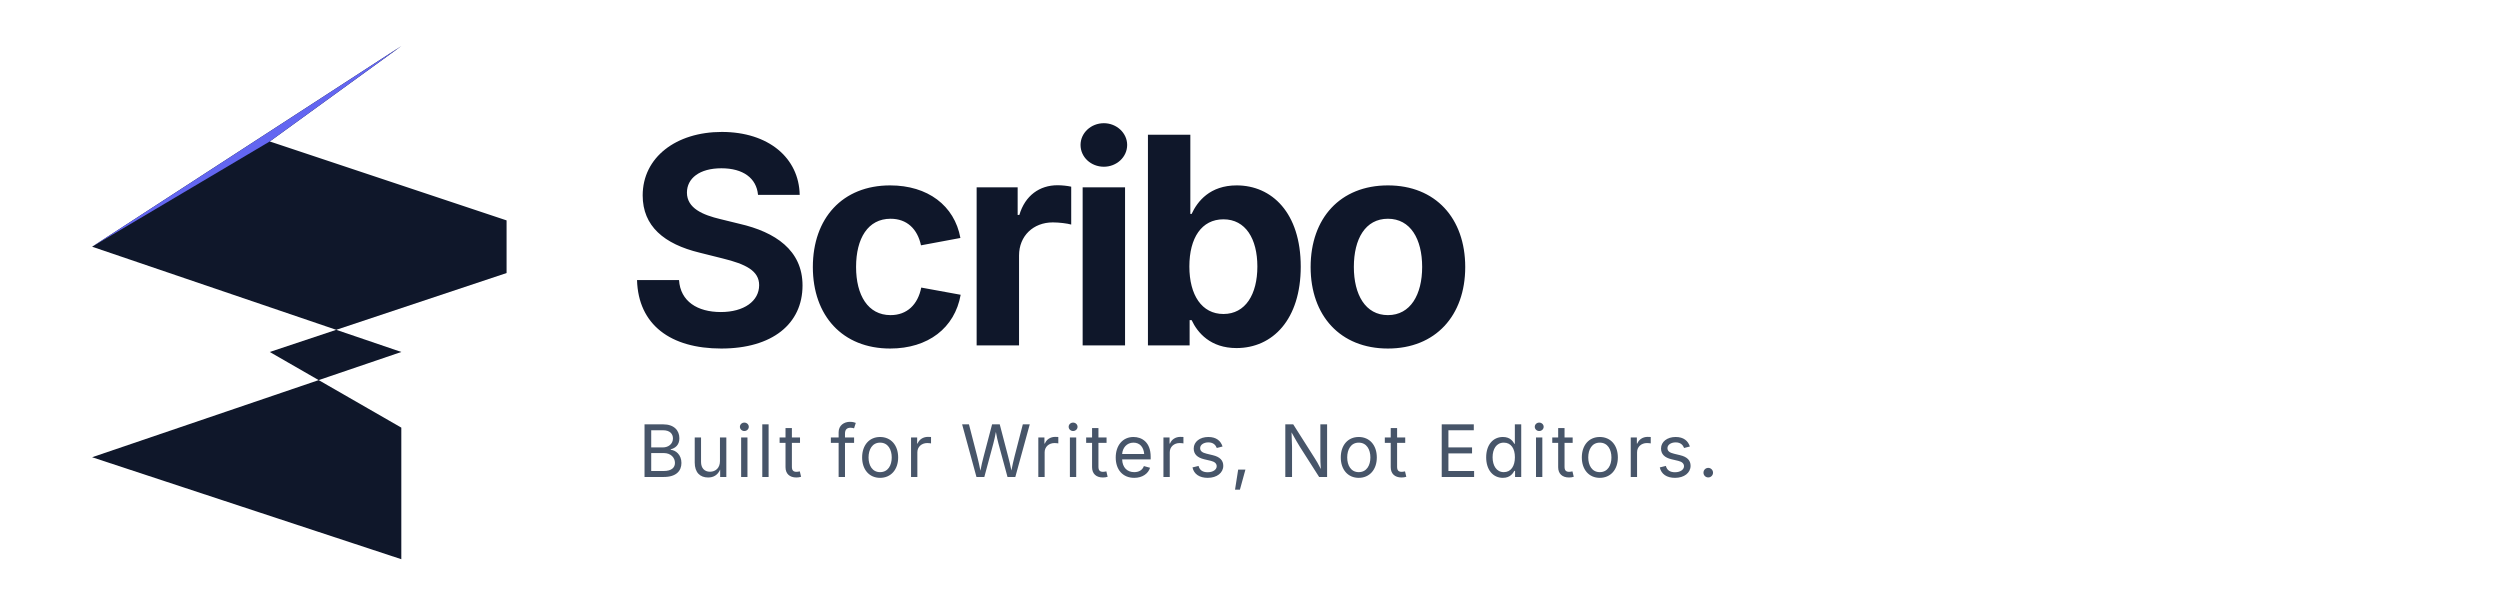
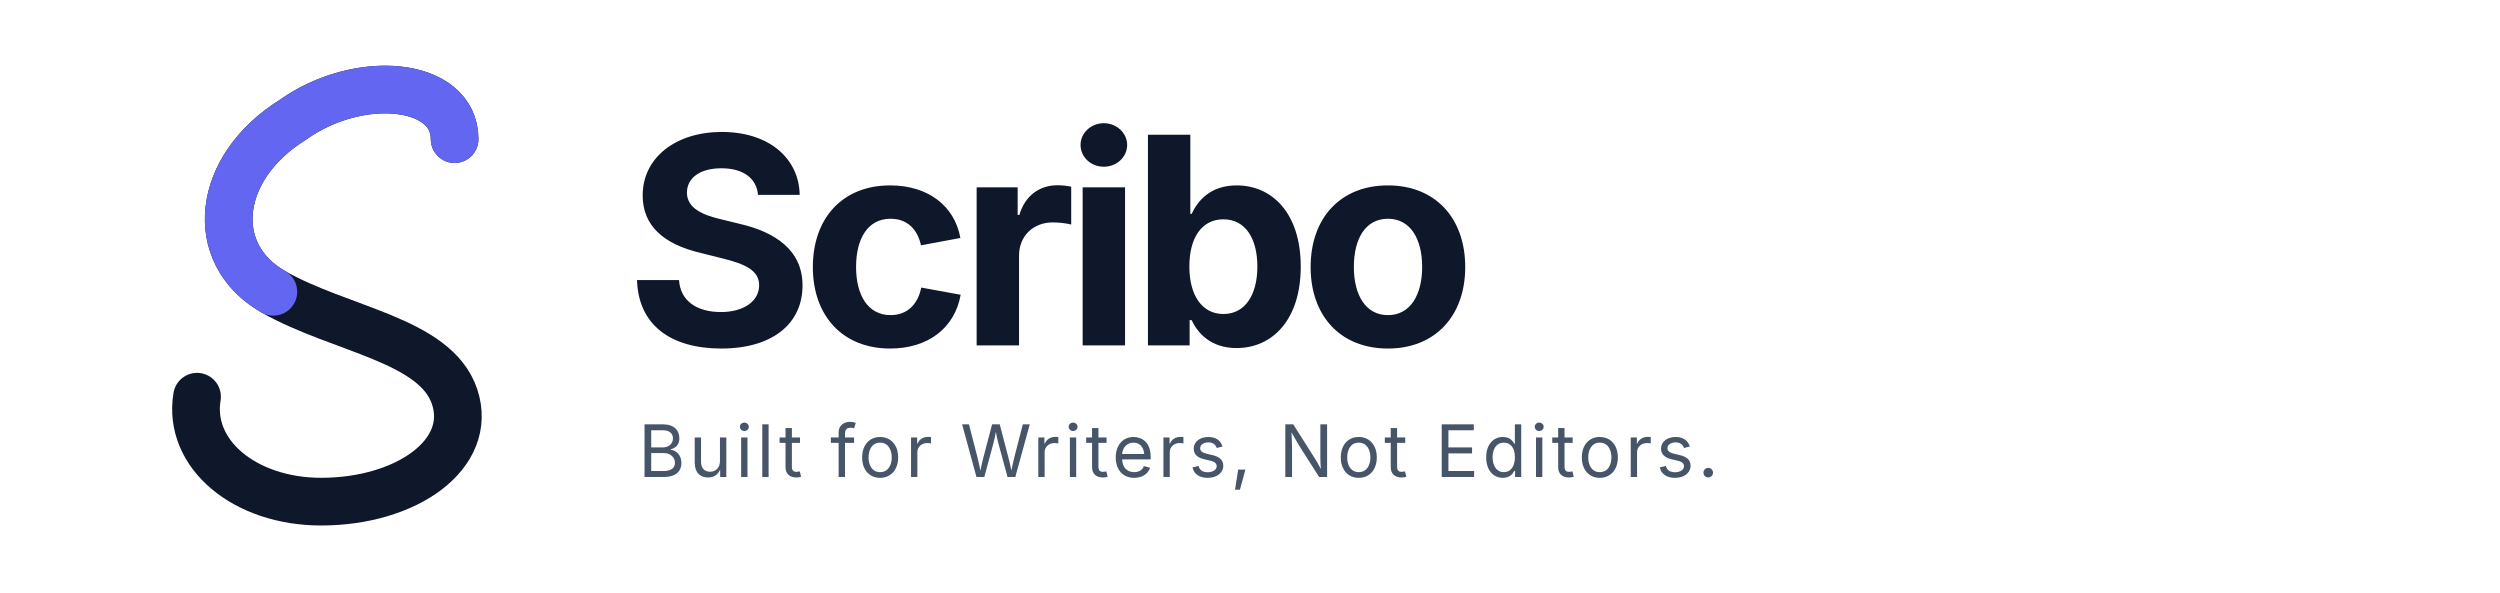
<svg xmlns="http://www.w3.org/2000/svg" viewBox="0 0 760 180" role="img" aria-labelledby="title desc">
-   <g transform="translate(10 10)">
-     <path d="M112 4 18 65 112 97 18 129 112 160 112 120 72 97 144 73 144 57 72 33 112 4Z" fill="#0F172A" />
-     <path d="M112 4 18 65 72 33Z" fill="#6366F1" />
+   <g transform="translate(28 22) scale(1.45)" fill="none" stroke-linecap="round" stroke-linejoin="round">
+     <path stroke="#0F172A" stroke-width="10" d="M 76 14 C 76 2 56 0 42 10 C 26 20 24 38 38 46 C 52 54 72 56 76 68 C 80 80 66 90 48 90 C 32 90 20 80 22 68" />
+     <path stroke="#6366F1" stroke-width="10" d="M 76 14 C 76 2 56 0 42 10 C 26 20 24 38 38 46" />
  </g>
-   <text x="190" y="105" font-family="Inter, 'Plus Jakarta Sans', Arial, sans-serif" font-size="88" font-weight="750" letter-spacing="-4" fill="#0F172A">Scribo</text>
-   <text x="194" y="145" font-family="Inter, 'Plus Jakarta Sans', Arial, sans-serif" font-size="22" font-weight="400" letter-spacing="1.1" fill="#475569">Built for Writers, Not Editors.</text>
+   <text x="190" y="105" font-family="Inter, 'Plus Jakarta Sans', Arial, sans-serif" font-size="88" font-weight="750" letter-spacing="-4" fill="#0F172A">
+     Scribo
+   </text>
+   <text x="194" y="145" font-family="Inter, 'Plus Jakarta Sans', Arial, sans-serif" font-size="22" font-weight="400" letter-spacing="1.1" fill="#475569">
+     Built for Writers, Not Editors.
+   </text>
</svg>
